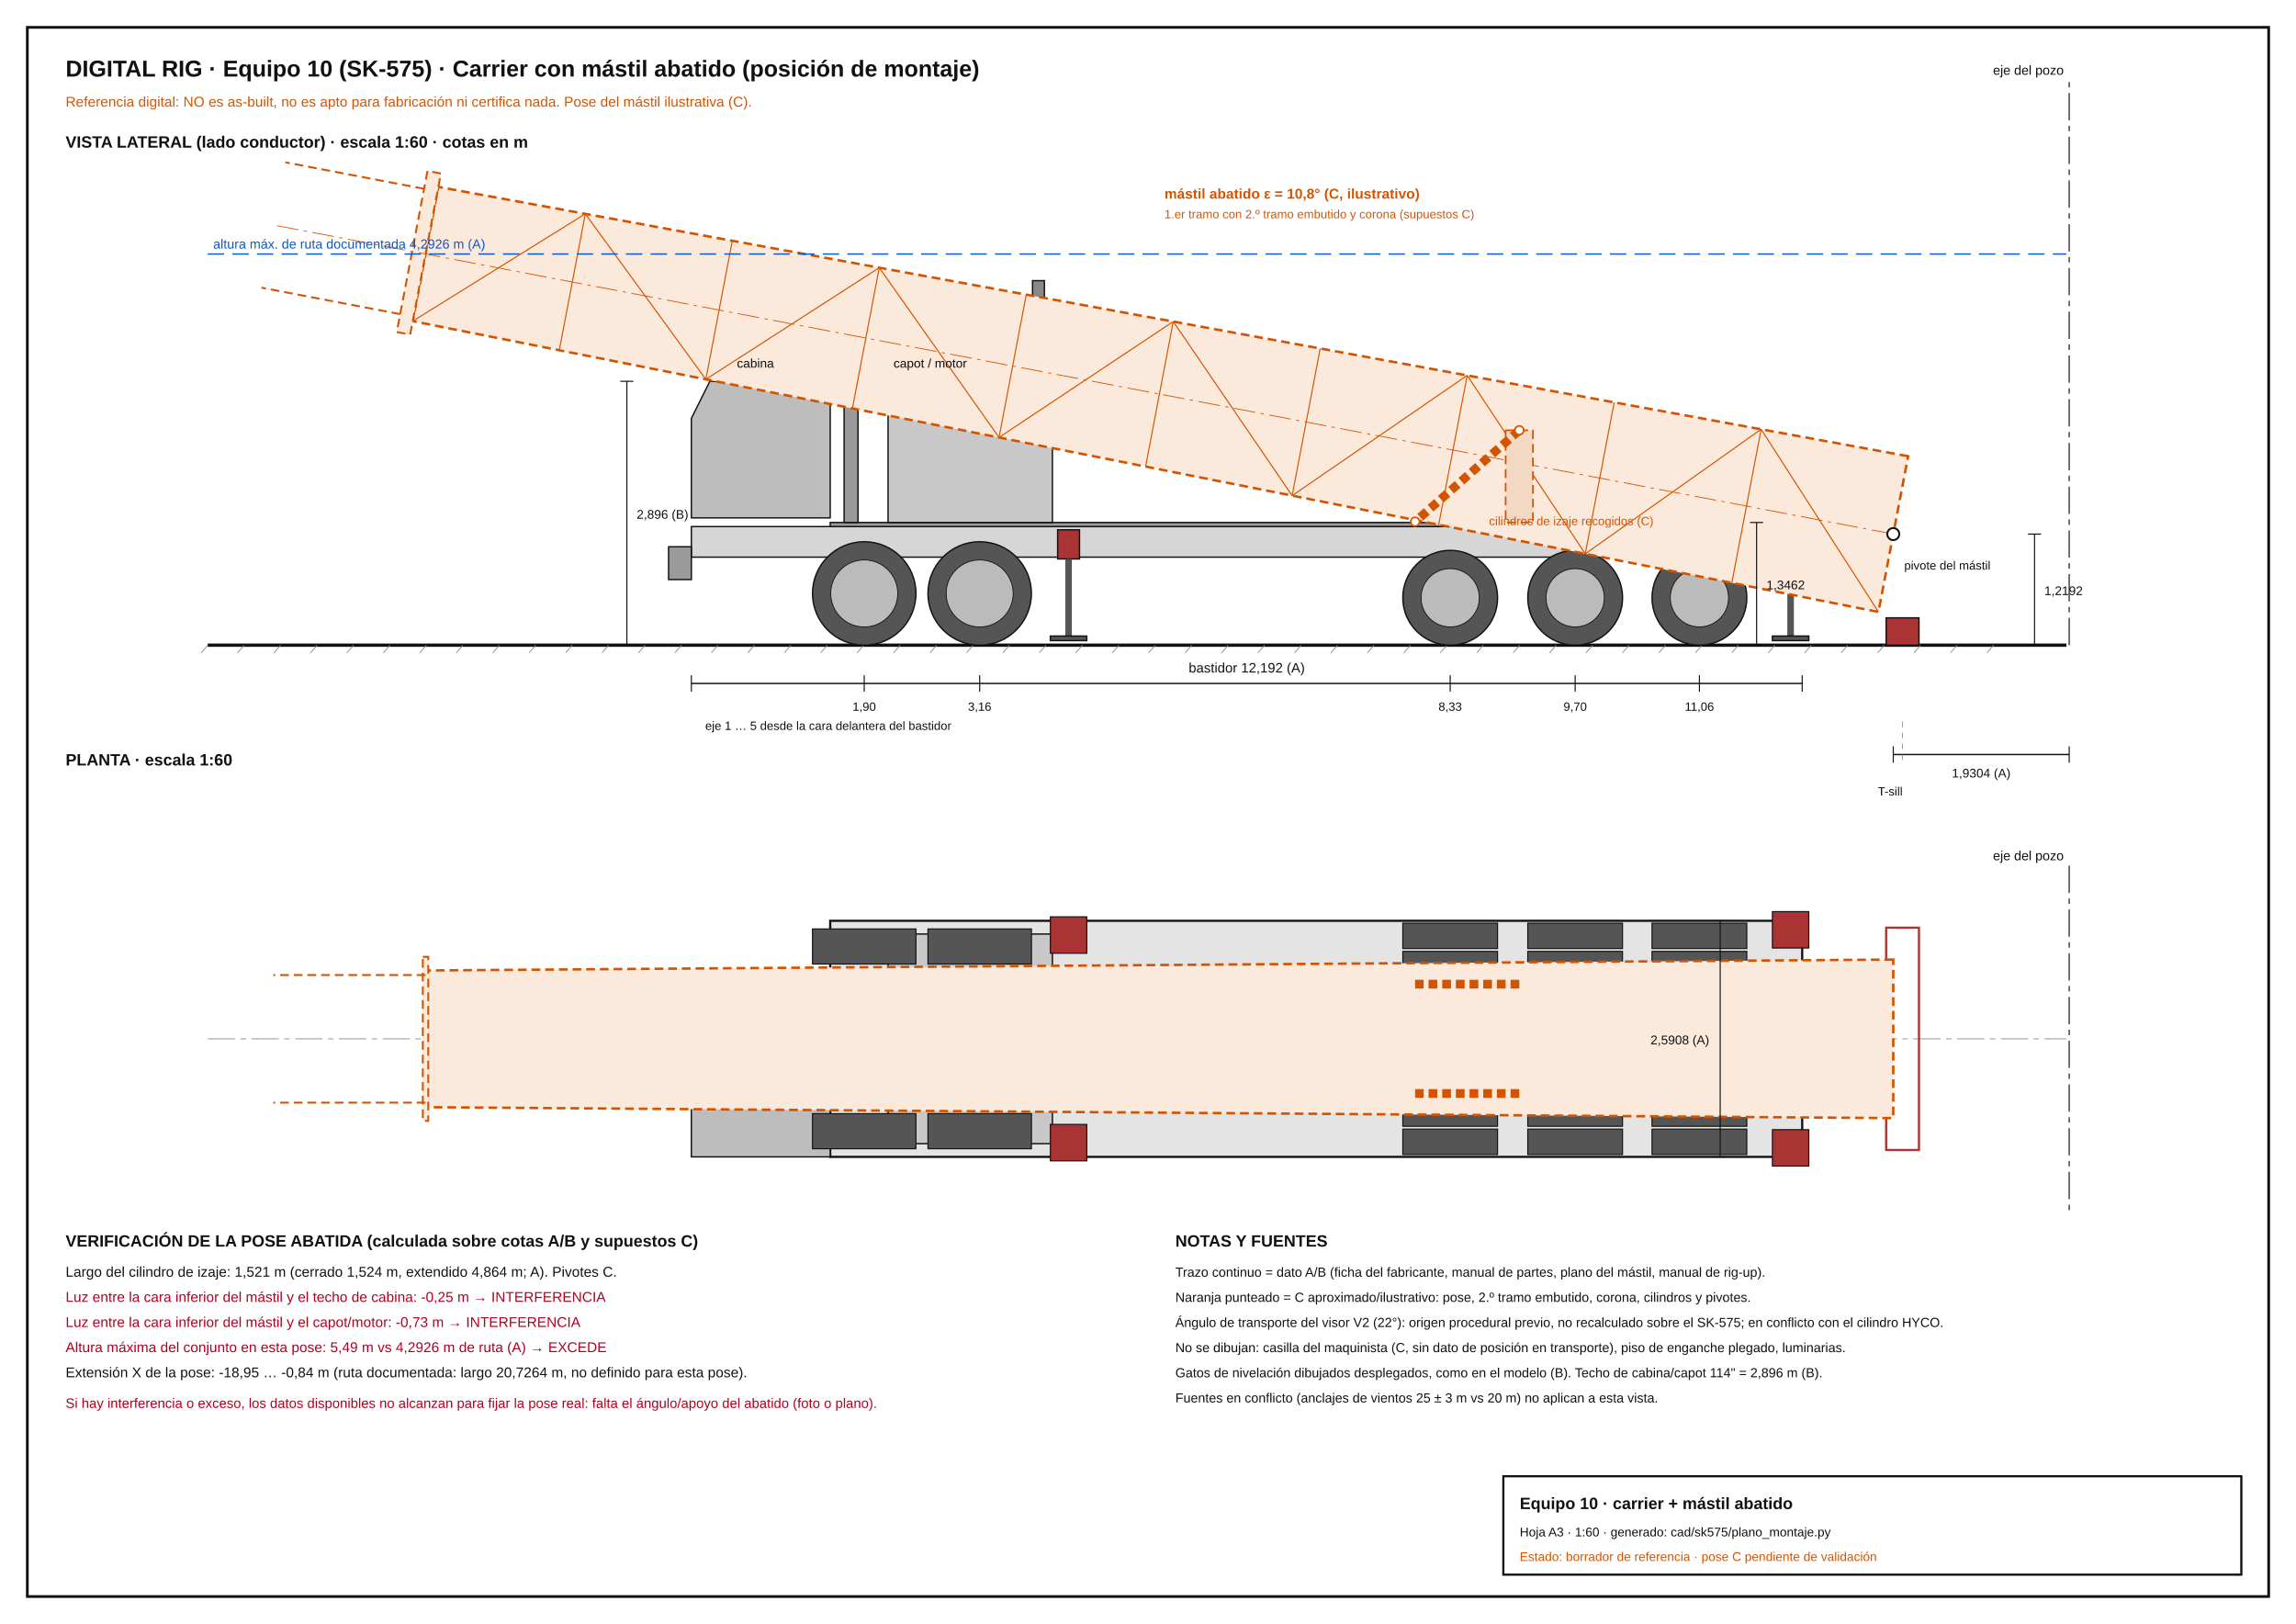
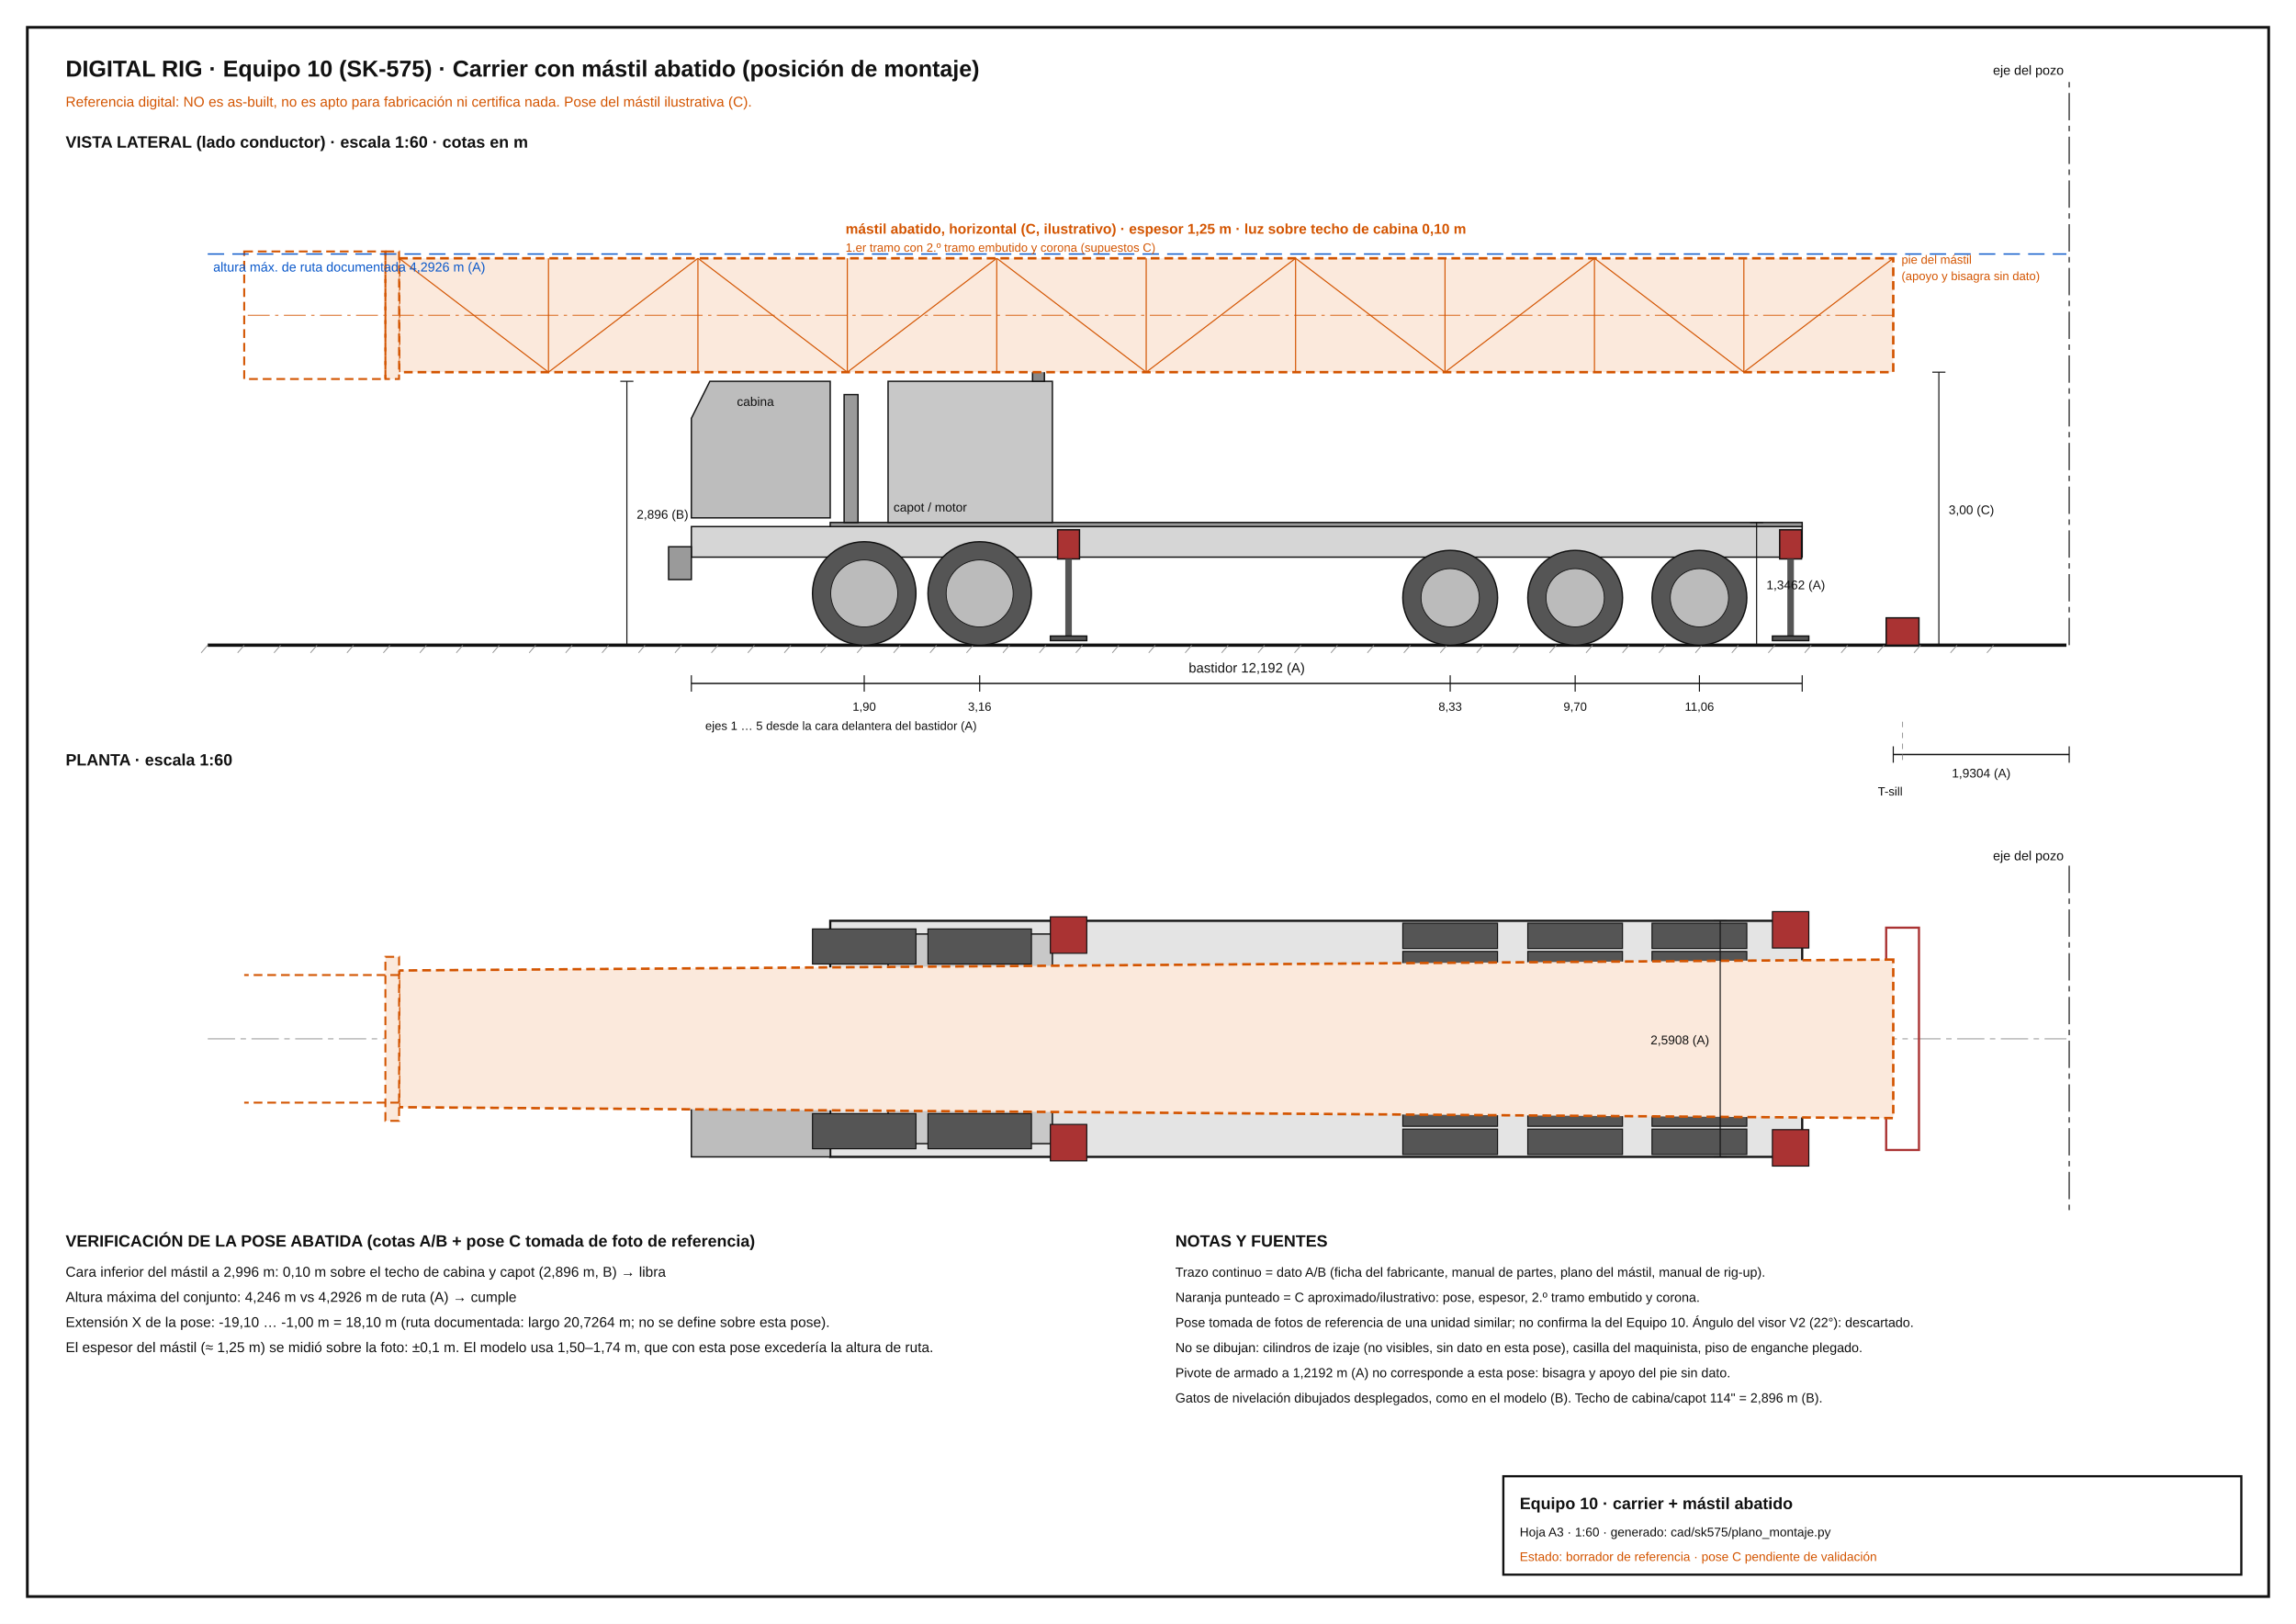
<svg xmlns="http://www.w3.org/2000/svg" width="420mm" height="297mm" viewBox="0 0 420 297" font-family="Arial, Helvetica, sans-serif">
  <rect width="420" height="297" fill="#fff" />
  <polygon points="5.00,5.00 415.00,5.00 415.00,292.00 5.00,292.00" fill="none" stroke="#111" stroke-width="0.5" />
  <text x="12.00" y="14.00" font-size="4.2" text-anchor="start" fill="#111" font-weight="bold">DIGITAL RIG · Equipo 10 (SK-575) · Carrier con mástil abatido (posición de montaje)</text>
  <text x="12.00" y="19.50" font-size="2.6" text-anchor="start" fill="#d35400" font-weight="normal">Referencia digital: NO es as-built, no es apto para fabricación ni certifica nada. Pose del mástil ilustrativa (C).</text>
  <text x="12.00" y="27.00" font-size="3" text-anchor="start" fill="#111" font-weight="bold">VISTA LATERAL (lado conductor)  ·  escala 1:60  ·  cotas en m</text>
  <line x1="38.00" y1="118.00" x2="378.00" y2="118.00" stroke="#111" stroke-width="0.6" />
  <line x1="38.00" y1="118.00" x2="36.80" y2="119.40" stroke="#888" stroke-width="0.15" />
  <line x1="44.67" y1="118.00" x2="43.47" y2="119.40" stroke="#888" stroke-width="0.15" />
  <line x1="51.33" y1="118.00" x2="50.13" y2="119.40" stroke="#888" stroke-width="0.15" />
  <line x1="58.00" y1="118.00" x2="56.80" y2="119.40" stroke="#888" stroke-width="0.15" />
  <line x1="64.67" y1="118.00" x2="63.47" y2="119.40" stroke="#888" stroke-width="0.15" />
  <line x1="71.33" y1="118.00" x2="70.13" y2="119.40" stroke="#888" stroke-width="0.15" />
  <line x1="78.00" y1="118.00" x2="76.80" y2="119.40" stroke="#888" stroke-width="0.15" />
  <line x1="84.67" y1="118.00" x2="83.47" y2="119.40" stroke="#888" stroke-width="0.15" />
  <line x1="91.33" y1="118.00" x2="90.13" y2="119.40" stroke="#888" stroke-width="0.15" />
  <line x1="98.00" y1="118.00" x2="96.80" y2="119.40" stroke="#888" stroke-width="0.15" />
  <line x1="104.67" y1="118.00" x2="103.47" y2="119.40" stroke="#888" stroke-width="0.15" />
  <line x1="111.33" y1="118.00" x2="110.13" y2="119.40" stroke="#888" stroke-width="0.15" />
  <line x1="118.00" y1="118.00" x2="116.80" y2="119.40" stroke="#888" stroke-width="0.15" />
  <line x1="124.67" y1="118.00" x2="123.47" y2="119.40" stroke="#888" stroke-width="0.15" />
  <line x1="131.33" y1="118.00" x2="130.13" y2="119.40" stroke="#888" stroke-width="0.15" />
  <line x1="138.00" y1="118.00" x2="136.80" y2="119.40" stroke="#888" stroke-width="0.15" />
  <line x1="144.67" y1="118.00" x2="143.47" y2="119.40" stroke="#888" stroke-width="0.15" />
  <line x1="151.33" y1="118.00" x2="150.13" y2="119.40" stroke="#888" stroke-width="0.15" />
  <line x1="158.00" y1="118.00" x2="156.80" y2="119.40" stroke="#888" stroke-width="0.15" />
  <line x1="164.67" y1="118.00" x2="163.47" y2="119.40" stroke="#888" stroke-width="0.15" />
  <line x1="171.33" y1="118.00" x2="170.13" y2="119.40" stroke="#888" stroke-width="0.15" />
  <line x1="178.00" y1="118.00" x2="176.80" y2="119.40" stroke="#888" stroke-width="0.15" />
  <line x1="184.67" y1="118.00" x2="183.47" y2="119.40" stroke="#888" stroke-width="0.15" />
  <line x1="191.33" y1="118.00" x2="190.13" y2="119.40" stroke="#888" stroke-width="0.15" />
  <line x1="198.00" y1="118.00" x2="196.80" y2="119.40" stroke="#888" stroke-width="0.15" />
  <line x1="204.67" y1="118.00" x2="203.47" y2="119.40" stroke="#888" stroke-width="0.15" />
  <line x1="211.33" y1="118.00" x2="210.13" y2="119.40" stroke="#888" stroke-width="0.15" />
  <line x1="218.00" y1="118.00" x2="216.80" y2="119.40" stroke="#888" stroke-width="0.15" />
  <line x1="224.67" y1="118.00" x2="223.47" y2="119.40" stroke="#888" stroke-width="0.15" />
  <line x1="231.33" y1="118.00" x2="230.13" y2="119.40" stroke="#888" stroke-width="0.15" />
  <line x1="238.00" y1="118.00" x2="236.80" y2="119.40" stroke="#888" stroke-width="0.15" />
  <line x1="244.67" y1="118.00" x2="243.47" y2="119.40" stroke="#888" stroke-width="0.15" />
  <line x1="251.33" y1="118.00" x2="250.13" y2="119.40" stroke="#888" stroke-width="0.15" />
  <line x1="258.00" y1="118.00" x2="256.80" y2="119.40" stroke="#888" stroke-width="0.15" />
  <line x1="264.67" y1="118.00" x2="263.47" y2="119.40" stroke="#888" stroke-width="0.15" />
  <line x1="271.33" y1="118.00" x2="270.13" y2="119.40" stroke="#888" stroke-width="0.15" />
  <line x1="278.00" y1="118.00" x2="276.80" y2="119.40" stroke="#888" stroke-width="0.15" />
  <line x1="284.67" y1="118.00" x2="283.47" y2="119.40" stroke="#888" stroke-width="0.15" />
  <line x1="291.33" y1="118.00" x2="290.13" y2="119.40" stroke="#888" stroke-width="0.15" />
  <line x1="298.00" y1="118.00" x2="296.80" y2="119.40" stroke="#888" stroke-width="0.15" />
  <line x1="304.67" y1="118.00" x2="303.47" y2="119.40" stroke="#888" stroke-width="0.15" />
  <line x1="311.33" y1="118.00" x2="310.13" y2="119.40" stroke="#888" stroke-width="0.15" />
  <line x1="318.00" y1="118.00" x2="316.80" y2="119.40" stroke="#888" stroke-width="0.15" />
  <line x1="324.67" y1="118.00" x2="323.47" y2="119.40" stroke="#888" stroke-width="0.15" />
  <line x1="331.33" y1="118.00" x2="330.13" y2="119.40" stroke="#888" stroke-width="0.15" />
  <line x1="338.00" y1="118.00" x2="336.80" y2="119.40" stroke="#888" stroke-width="0.15" />
  <line x1="344.67" y1="118.00" x2="343.47" y2="119.40" stroke="#888" stroke-width="0.15" />
  <line x1="351.33" y1="118.00" x2="350.13" y2="119.40" stroke="#888" stroke-width="0.15" />
  <line x1="358.00" y1="118.00" x2="356.80" y2="119.40" stroke="#888" stroke-width="0.15" />
  <line x1="364.67" y1="118.00" x2="363.47" y2="119.40" stroke="#888" stroke-width="0.15" />
  <polygon points="126.47,96.31 329.67,96.31 329.67,101.90 126.47,101.90" fill="#d6d6d6" stroke="#111" stroke-width="0.25" />
  <polygon points="151.87,95.56 329.67,95.56 329.67,96.31 151.87,96.31" fill="#9a9a9a" stroke="#111" stroke-width="0.25" />
  <polygon points="126.47,94.72 151.87,94.72 151.87,69.74 129.85,69.74 126.47,76.51" fill="#bdbdbd" stroke="#111" stroke-width="0.25" />
  <polygon points="162.45,69.74 192.51,69.74 192.51,95.56 162.45,95.56" fill="#c8c8c8" stroke="#111" stroke-width="0.25" />
  <polygon points="154.41,72.17 156.95,72.17 156.95,95.56 154.41,95.56" fill="#9a9a9a" stroke="#111" stroke-width="0.25" />
  <polygon points="188.88,51.33 191.05,51.33 191.05,69.74 188.88,69.74" fill="#888" stroke="#111" stroke-width="0.25" />
  <polygon points="122.30,100.00 126.47,100.00 126.47,106.00 122.30,106.00" fill="#9a9a9a" stroke="#111" stroke-width="0.25" />
  <circle cx="158.09" cy="108.54" r="9.46" fill="#555" stroke="#111" stroke-width="0.25" />
  <circle cx="158.09" cy="108.54" r="6.13" fill="#bbb" stroke="#111" stroke-width="0.15" />
  <circle cx="179.21" cy="108.54" r="9.46" fill="#555" stroke="#111" stroke-width="0.25" />
  <circle cx="179.21" cy="108.54" r="6.13" fill="#bbb" stroke="#111" stroke-width="0.15" />
  <circle cx="265.28" cy="109.33" r="8.67" fill="#555" stroke="#111" stroke-width="0.25" />
  <circle cx="265.28" cy="109.33" r="5.33" fill="#bbb" stroke="#111" stroke-width="0.15" />
  <circle cx="288.14" cy="109.33" r="8.67" fill="#555" stroke="#111" stroke-width="0.25" />
  <circle cx="288.14" cy="109.33" r="5.33" fill="#bbb" stroke="#111" stroke-width="0.15" />
  <circle cx="310.87" cy="109.33" r="8.67" fill="#555" stroke="#111" stroke-width="0.25" />
  <circle cx="310.87" cy="109.33" r="5.33" fill="#bbb" stroke="#111" stroke-width="0.15" />
  <polygon points="193.47,96.90 197.47,96.90 197.47,102.23 193.47,102.23" fill="#a33" stroke="#111" stroke-width="0.25" />
  <line x1="195.47" y1="102.23" x2="195.47" y2="116.33" stroke="#555" stroke-width="1.2" />
  <polygon points="192.14,117.17 198.80,117.17 198.80,116.33 192.14,116.33" fill="#555" stroke="#111" stroke-width="0.25" />
  <polygon points="325.55,96.90 329.55,96.90 329.55,102.23 325.55,102.23" fill="#a33" stroke="#111" stroke-width="0.25" />
  <line x1="327.55" y1="102.23" x2="327.55" y2="116.33" stroke="#555" stroke-width="1.2" />
  <polygon points="324.22,117.17 330.88,117.17 330.88,116.33 324.22,116.33" fill="#555" stroke="#111" stroke-width="0.25" />
  <polygon points="345.03,113.00 351.03,113.00 351.03,118.00 345.03,118.00" fill="#a33" stroke="#111" stroke-width="0.25" />
-   <polygon points="349.05,83.44 347.71,83.19 346.36,82.94 345.02,82.70 343.67,82.45 342.33,82.21 340.98,81.96 339.64,81.71 338.30,81.47 336.95,81.22 335.61,80.97 334.26,80.73 332.92,80.48 331.57,80.24 330.23,79.99 328.89,79.74 327.54,79.50 326.20,79.25 324.85,79.00 323.51,78.76 322.16,78.51 320.82,78.27 319.48,78.02 318.13,77.77 316.79,77.53 315.44,77.28 314.10,77.03 312.75,76.79 311.41,76.54 310.06,76.30 308.72,76.05 307.38,75.80 306.03,75.56 304.69,75.31 303.34,75.06 302.00,74.82 300.65,74.57 299.31,74.33 297.97,74.08 296.62,73.83 295.28,73.59 293.93,73.34 292.59,73.09 291.24,72.85 289.90,72.60 288.56,72.35 287.21,72.11 285.87,71.86 284.52,71.62 283.18,71.37 281.83,71.12 280.49,70.88 279.15,70.63 277.80,70.38 276.46,70.14 275.11,69.89 273.77,69.65 272.42,69.40 271.08,69.15 269.73,68.91 268.39,68.66 267.05,68.41 265.70,68.17 264.36,67.92 263.01,67.68 261.67,67.43 260.32,67.18 258.98,66.94 257.64,66.69 256.29,66.44 254.95,66.20 253.60,65.95 252.26,65.71 250.91,65.46 249.57,65.21 248.23,64.97 246.88,64.72 245.54,64.47 244.19,64.23 242.85,63.98 241.50,63.74 240.16,63.49 238.82,63.24 237.47,63.00 236.13,62.75 234.78,62.50 233.44,62.26 232.09,62.01 230.75,61.77 229.40,61.52 228.06,61.27 226.72,61.03 225.37,60.78 224.03,60.53 222.68,60.29 221.34,60.04 219.99,59.80 218.65,59.55 217.31,59.30 215.96,59.06 214.62,58.81 213.27,58.56 211.93,58.32 210.58,58.07 209.24,57.83 207.90,57.58 206.55,57.33 205.21,57.09 203.86,56.84 202.52,56.59 201.17,56.35 199.83,56.10 198.49,55.86 197.14,55.61 195.80,55.36 194.45,55.12 193.11,54.87 191.76,54.62 190.42,54.38 189.07,54.13 187.73,53.89 186.39,53.64 185.04,53.39 183.70,53.15 182.35,52.90 181.01,52.65 179.66,52.41 178.32,52.16 176.98,51.91 175.63,51.67 174.29,51.42 172.94,51.18 171.60,50.93 170.25,50.68 168.91,50.44 167.57,50.19 166.22,49.94 164.88,49.70 163.53,49.45 162.19,49.21 160.84,48.96 159.50,48.71 158.16,48.47 156.81,48.22 155.47,47.97 154.12,47.73 152.78,47.48 151.43,47.24 150.09,46.99 148.74,46.74 147.40,46.50 146.06,46.25 144.71,46.00 143.37,45.76 142.02,45.51 140.68,45.27 139.33,45.02 137.99,44.77 136.65,44.53 135.30,44.28 133.96,44.03 132.61,43.79 131.27,43.54 129.92,43.30 128.58,43.05 127.24,42.80 125.89,42.56 124.55,42.31 123.20,42.06 121.86,41.82 120.51,41.57 119.17,41.33 117.83,41.08 116.48,40.83 115.14,40.59 113.79,40.34 112.45,40.09 111.10,39.85 109.76,39.60 108.41,39.36 107.07,39.11 105.73,38.86 104.38,38.62 103.04,38.37 101.69,38.12 100.35,37.88 99.00,37.63 97.66,37.39 96.32,37.14 94.97,36.89 93.63,36.65 92.28,36.40 90.94,36.15 89.59,35.91 88.25,35.66 86.91,35.42 85.56,35.17 84.22,34.92 82.87,34.68 81.53,34.43 80.18,34.18 75.50,58.74 76.84,59.01 78.18,59.27 79.52,59.54 80.86,59.80 82.20,60.07 83.54,60.34 84.88,60.60 86.22,60.87 87.56,61.13 88.91,61.40 90.25,61.67 91.59,61.93 92.93,62.20 94.27,62.46 95.61,62.73 96.95,63.00 98.29,63.26 99.63,63.53 100.97,63.79 102.31,64.06 103.65,64.33 104.99,64.59 106.33,64.86 107.67,65.12 109.01,65.39 110.35,65.65 111.70,65.92 113.04,66.19 114.38,66.45 115.72,66.72 117.06,66.98 118.40,67.25 119.74,67.52 121.08,67.78 122.42,68.05 123.76,68.31 125.10,68.58 126.44,68.85 127.78,69.11 129.12,69.38 130.46,69.64 131.80,69.91 133.14,70.18 134.48,70.44 135.83,70.71 137.17,70.97 138.51,71.24 139.85,71.50 141.19,71.77 142.53,72.04 143.87,72.30 145.21,72.57 146.55,72.83 147.89,73.10 149.23,73.37 150.57,73.63 151.91,73.90 153.25,74.16 154.59,74.43 155.93,74.70 157.27,74.96 158.62,75.23 159.96,75.49 161.30,75.76 162.64,76.03 163.98,76.29 165.32,76.56 166.66,76.82 168.00,77.09 169.34,77.35 170.68,77.62 172.02,77.89 173.36,78.15 174.70,78.42 176.04,78.68 177.38,78.95 178.72,79.22 180.06,79.48 181.41,79.75 182.75,80.01 184.09,80.28 185.43,80.55 186.77,80.81 188.11,81.08 189.45,81.34 190.79,81.61 192.13,81.88 193.47,82.14 194.81,82.41 196.15,82.67 197.49,82.94 198.83,83.20 200.17,83.47 201.51,83.74 202.85,84.00 204.20,84.27 205.54,84.53 206.88,84.80 208.22,85.07 209.56,85.33 210.90,85.60 212.24,85.86 213.58,86.13 214.92,86.40 216.26,86.66 217.60,86.93 218.94,87.19 220.28,87.46 221.62,87.73 222.96,87.99 224.30,88.26 225.64,88.52 226.99,88.79 228.33,89.05 229.67,89.32 231.01,89.59 232.35,89.85 233.69,90.12 235.03,90.38 236.37,90.65 237.71,90.92 239.05,91.18 240.39,91.45 241.73,91.71 243.07,91.98 244.41,92.25 245.75,92.51 247.09,92.78 248.43,93.04 249.78,93.31 251.12,93.58 252.46,93.84 253.80,94.11 255.14,94.37 256.48,94.64 257.82,94.90 259.16,95.17 260.50,95.44 261.84,95.70 263.18,95.97 264.52,96.23 265.86,96.50 267.20,96.77 268.54,97.03 269.88,97.30 271.22,97.56 272.57,97.83 273.91,98.10 275.25,98.36 276.59,98.63 277.93,98.89 279.27,99.16 280.61,99.43 281.95,99.69 283.29,99.96 284.63,100.22 285.97,100.49 287.31,100.75 288.65,101.02 289.99,101.29 291.33,101.55 292.67,101.82 294.01,102.08 295.36,102.35 296.70,102.62 298.04,102.88 299.38,103.15 300.72,103.41 302.06,103.68 303.40,103.95 304.74,104.21 306.08,104.48 307.42,104.74 308.76,105.01 310.10,105.28 311.44,105.54 312.78,105.81 314.12,106.07 315.46,106.34 316.80,106.60 318.15,106.87 319.49,107.14 320.83,107.40 322.17,107.67 323.51,107.93 324.85,108.20 326.19,108.47 327.53,108.73 328.87,109.00 330.21,109.26 331.55,109.53 332.89,109.80 334.23,110.06 335.57,110.33 336.91,110.59 338.25,110.86 339.59,111.13 340.94,111.39 342.28,111.66 343.62,111.92" fill="#fbe9dc" stroke="#d35400" stroke-width="0.45" stroke-dasharray="1.6 0.9" />
-   <line x1="343.62" y1="111.92" x2="322.16" y2="78.51" stroke="#d35400" stroke-width="0.2" />
-   <line x1="322.16" y1="78.51" x2="316.80" y2="106.60" stroke="#d35400" stroke-width="0.2" />
-   <line x1="322.16" y1="78.51" x2="289.99" y2="101.29" stroke="#d35400" stroke-width="0.2" />
-   <line x1="295.28" y1="73.59" x2="289.99" y2="101.29" stroke="#d35400" stroke-width="0.2" />
-   <line x1="289.99" y1="101.29" x2="268.39" y2="68.66" stroke="#d35400" stroke-width="0.2" />
-   <line x1="268.39" y1="68.66" x2="263.18" y2="95.97" stroke="#d35400" stroke-width="0.2" />
-   <line x1="268.39" y1="68.66" x2="236.37" y2="90.65" stroke="#d35400" stroke-width="0.2" />
-   <line x1="241.50" y1="63.74" x2="236.37" y2="90.65" stroke="#d35400" stroke-width="0.2" />
-   <line x1="236.37" y1="90.65" x2="214.62" y2="58.81" stroke="#d35400" stroke-width="0.2" />
-   <line x1="214.62" y1="58.81" x2="209.56" y2="85.33" stroke="#d35400" stroke-width="0.2" />
-   <line x1="214.62" y1="58.81" x2="182.75" y2="80.01" stroke="#d35400" stroke-width="0.2" />
-   <line x1="187.73" y1="53.89" x2="182.75" y2="80.01" stroke="#d35400" stroke-width="0.2" />
-   <line x1="182.75" y1="80.01" x2="160.84" y2="48.96" stroke="#d35400" stroke-width="0.2" />
-   <line x1="160.84" y1="48.96" x2="155.93" y2="74.70" stroke="#d35400" stroke-width="0.2" />
-   <line x1="160.84" y1="48.96" x2="129.12" y2="69.38" stroke="#d35400" stroke-width="0.2" />
-   <line x1="133.96" y1="44.03" x2="129.12" y2="69.38" stroke="#d35400" stroke-width="0.2" />
-   <line x1="129.12" y1="69.38" x2="107.07" y2="39.11" stroke="#d35400" stroke-width="0.2" />
-   <line x1="107.07" y1="39.11" x2="102.31" y2="64.06" stroke="#d35400" stroke-width="0.2" />
-   <line x1="107.07" y1="39.11" x2="75.50" y2="58.74" stroke="#d35400" stroke-width="0.2" />
-   <line x1="80.18" y1="34.18" x2="75.50" y2="58.74" stroke="#d35400" stroke-width="0.2" />
-   <polygon points="80.65,31.73 78.20,31.26 72.58,60.73 75.03,61.20" fill="#fbe9dc" stroke="#d35400" stroke-width="0.35" stroke-dasharray="1.6 0.9" />
-   <line x1="77.57" y1="34.53" x2="52.20" y2="29.69" stroke="#d35400" stroke-width="0.35" stroke-dasharray="1.6 0.9" />
-   <line x1="73.20" y1="57.45" x2="47.82" y2="52.61" stroke="#d35400" stroke-width="0.35" stroke-dasharray="1.6 0.9" />
-   <line x1="346.33" y1="97.68" x2="50.01" y2="41.15" stroke="#d35400" stroke-width="0.15" stroke-dasharray="4 1 0.6 1" />
-   <circle cx="346.33" cy="97.68" r="1.1" fill="#fff" stroke="#111" stroke-width="0.35" />
-   <text x="348.33" y="104.18" font-size="2.2" text-anchor="start" fill="#111" font-weight="normal">pivote del mástil</text>
-   <polygon points="275.42,78.70 280.42,78.70 280.42,95.56 275.42,95.56" fill="#f3d9c4" stroke="#d35400" stroke-width="0.3" stroke-dasharray="1.6 0.9" />
-   <line x1="277.92" y1="78.70" x2="258.86" y2="95.42" stroke="#d35400" stroke-width="1.6" stroke-dasharray="1.6 0.9" />
-   <circle cx="277.92" cy="78.70" r="0.8" fill="#fff" stroke="#d35400" stroke-width="0.3" />
-   <circle cx="258.86" cy="95.42" r="0.8" fill="#fff" stroke="#d35400" stroke-width="0.3" />
+   <polygon points="73.00,47.24 346.33,47.24 346.33,68.07 73.00,68.07" fill="#fbe9dc" stroke="#d35400" stroke-width="0.45" stroke-dasharray="1.6 0.9" />
+   <line x1="346.33" y1="47.24" x2="319.00" y2="68.07" stroke="#d35400" stroke-width="0.2" />
+   <line x1="319.00" y1="68.07" x2="319.00" y2="47.24" stroke="#d35400" stroke-width="0.2" />
+   <line x1="319.00" y1="68.07" x2="291.67" y2="47.24" stroke="#d35400" stroke-width="0.2" />
+   <line x1="291.67" y1="68.07" x2="291.67" y2="47.24" stroke="#d35400" stroke-width="0.2" />
+   <line x1="291.67" y1="47.24" x2="264.33" y2="68.07" stroke="#d35400" stroke-width="0.2" />
+   <line x1="264.33" y1="68.07" x2="264.33" y2="47.24" stroke="#d35400" stroke-width="0.2" />
+   <line x1="264.33" y1="68.07" x2="237.00" y2="47.24" stroke="#d35400" stroke-width="0.2" />
+   <line x1="237.00" y1="68.07" x2="237.00" y2="47.24" stroke="#d35400" stroke-width="0.2" />
+   <line x1="237.00" y1="47.24" x2="209.67" y2="68.07" stroke="#d35400" stroke-width="0.2" />
+   <line x1="209.67" y1="68.07" x2="209.67" y2="47.24" stroke="#d35400" stroke-width="0.2" />
+   <line x1="209.67" y1="68.07" x2="182.33" y2="47.24" stroke="#d35400" stroke-width="0.2" />
+   <line x1="182.33" y1="68.07" x2="182.33" y2="47.24" stroke="#d35400" stroke-width="0.2" />
+   <line x1="182.33" y1="47.24" x2="155.00" y2="68.07" stroke="#d35400" stroke-width="0.2" />
+   <line x1="155.00" y1="68.07" x2="155.00" y2="47.24" stroke="#d35400" stroke-width="0.2" />
+   <line x1="155.00" y1="68.07" x2="127.67" y2="47.24" stroke="#d35400" stroke-width="0.2" />
+   <line x1="127.67" y1="68.07" x2="127.67" y2="47.24" stroke="#d35400" stroke-width="0.2" />
+   <line x1="127.67" y1="47.24" x2="100.33" y2="68.07" stroke="#d35400" stroke-width="0.2" />
+   <line x1="100.33" y1="68.07" x2="100.33" y2="47.24" stroke="#d35400" stroke-width="0.2" />
+   <line x1="100.33" y1="68.07" x2="73.00" y2="47.24" stroke="#d35400" stroke-width="0.2" />
+   <line x1="73.00" y1="68.07" x2="73.00" y2="47.24" stroke="#d35400" stroke-width="0.2" />
+   <polygon points="70.50,45.99 73.00,45.99 73.00,69.32 70.50,69.32" fill="#fbe9dc" stroke="#d35400" stroke-width="0.35" stroke-dasharray="1.6 0.9" />
+   <polygon points="44.67,45.99 70.50,45.99 70.50,69.32 44.67,69.32" fill="none" stroke="#d35400" stroke-width="0.35" stroke-dasharray="1.6 0.9" />
+   <line x1="346.33" y1="57.66" x2="44.67" y2="57.66" stroke="#d35400" stroke-width="0.15" stroke-dasharray="4 1 0.6 1" />
  <line x1="378.51" y1="118.00" x2="378.51" y2="14.67" stroke="#111" stroke-width="0.2" stroke-dasharray="5 1 1 1" />
  <text x="377.51" y="13.67" font-size="2.4" text-anchor="end" fill="#111" font-weight="normal">eje del pozo</text>
  <line x1="38.00" y1="46.46" x2="378.00" y2="46.46" stroke="#0a58ca" stroke-width="0.25" stroke-dasharray="3 1.5" />
-   <text x="39.00" y="45.46" font-size="2.4" text-anchor="start" fill="#0a58ca" font-weight="normal">altura máx. de ruta documentada 4,2926 m (A)</text>
-   <line x1="372.17" y1="118.00" x2="372.17" y2="97.68" stroke="#111" stroke-width="0.2" />
-   <line x1="370.97" y1="118.00" x2="373.37" y2="118.00" stroke="#111" stroke-width="0.2" />
-   <line x1="370.97" y1="97.68" x2="373.37" y2="97.68" stroke="#111" stroke-width="0.2" />
-   <text x="373.97" y="108.84" font-size="2.3" text-anchor="start" fill="#111" font-weight="normal">1,2192</text>
+   <text x="39.00" y="49.66" font-size="2.4" text-anchor="start" fill="#0a58ca" font-weight="normal">altura máx. de ruta documentada 4,2926 m (A)</text>
  <line x1="114.67" y1="118.00" x2="114.67" y2="69.74" stroke="#111" stroke-width="0.2" />
  <line x1="113.47" y1="118.00" x2="115.87" y2="118.00" stroke="#111" stroke-width="0.2" />
  <line x1="113.47" y1="69.74" x2="115.87" y2="69.74" stroke="#111" stroke-width="0.2" />
  <text x="116.47" y="94.87" font-size="2.3" text-anchor="start" fill="#111" font-weight="normal">2,896 (B)</text>
  <line x1="321.33" y1="118.00" x2="321.33" y2="95.56" stroke="#111" stroke-width="0.2" />
  <line x1="320.13" y1="118.00" x2="322.53" y2="118.00" stroke="#111" stroke-width="0.2" />
  <line x1="320.13" y1="95.56" x2="322.53" y2="95.56" stroke="#111" stroke-width="0.2" />
-   <text x="323.13" y="107.78" font-size="2.3" text-anchor="start" fill="#111" font-weight="normal">1,3462</text>
+   <text x="323.13" y="107.78" font-size="2.3" text-anchor="start" fill="#111" font-weight="normal">1,3462 (A)</text>
+   <line x1="354.67" y1="118.00" x2="354.67" y2="68.07" stroke="#111" stroke-width="0.2" />
+   <line x1="353.47" y1="118.00" x2="355.87" y2="118.00" stroke="#111" stroke-width="0.2" />
+   <line x1="353.47" y1="68.07" x2="355.87" y2="68.07" stroke="#111" stroke-width="0.2" />
+   <text x="356.47" y="94.04" font-size="2.3" text-anchor="start" fill="#111" font-weight="normal">3,00 (C)</text>
  <line x1="126.47" y1="125.00" x2="329.67" y2="125.00" stroke="#111" stroke-width="0.25" />
  <line x1="126.47" y1="123.50" x2="126.47" y2="126.50" stroke="#111" stroke-width="0.2" />
  <line x1="329.67" y1="123.50" x2="329.67" y2="126.50" stroke="#111" stroke-width="0.2" />
  <line x1="158.09" y1="123.50" x2="158.09" y2="126.50" stroke="#111" stroke-width="0.2" />
  <line x1="179.21" y1="123.50" x2="179.21" y2="126.50" stroke="#111" stroke-width="0.2" />
  <line x1="265.28" y1="123.50" x2="265.28" y2="126.50" stroke="#111" stroke-width="0.2" />
  <line x1="288.14" y1="123.50" x2="288.14" y2="126.50" stroke="#111" stroke-width="0.2" />
  <line x1="310.87" y1="123.50" x2="310.87" y2="126.50" stroke="#111" stroke-width="0.2" />
  <text x="158.09" y="130.00" font-size="2.2" text-anchor="middle" fill="#111" font-weight="normal">1,90</text>
  <text x="179.21" y="130.00" font-size="2.2" text-anchor="middle" fill="#111" font-weight="normal">3,16</text>
  <text x="265.28" y="130.00" font-size="2.2" text-anchor="middle" fill="#111" font-weight="normal">8,33</text>
  <text x="288.14" y="130.00" font-size="2.2" text-anchor="middle" fill="#111" font-weight="normal">9,70</text>
  <text x="310.87" y="130.00" font-size="2.2" text-anchor="middle" fill="#111" font-weight="normal">11,06</text>
-   <text x="129.01" y="133.50" font-size="2.2" text-anchor="start" fill="#111" font-weight="normal">eje 1 … 5 desde la cara delantera del bastidor</text>
+   <text x="129.01" y="133.50" font-size="2.2" text-anchor="start" fill="#111" font-weight="normal">ejes 1 … 5 desde la cara delantera del bastidor (A)</text>
  <text x="228.07" y="123.00" font-size="2.5" text-anchor="middle" fill="#111" font-weight="normal">bastidor 12,192 (A)</text>
  <line x1="346.33" y1="138.00" x2="378.51" y2="138.00" stroke="#111" stroke-width="0.25" />
  <line x1="346.33" y1="136.50" x2="346.33" y2="139.50" stroke="#111" stroke-width="0.2" />
  <line x1="378.51" y1="136.50" x2="378.51" y2="139.50" stroke="#111" stroke-width="0.2" />
  <text x="362.42" y="142.20" font-size="2.3" text-anchor="middle" fill="#111" font-weight="normal">1,9304 (A)</text>
  <line x1="348.03" y1="132.00" x2="348.03" y2="139.50" stroke="#888" stroke-width="0.15" stroke-dasharray="1 1" />
  <text x="348.03" y="145.50" font-size="2.2" text-anchor="end" fill="#111" font-weight="normal">T-sill</text>
-   <text x="134.80" y="67.24" font-size="2.3" text-anchor="start" fill="#111" font-weight="normal">cabina</text>
-   <text x="163.45" y="67.24" font-size="2.3" text-anchor="start" fill="#111" font-weight="normal">capot / motor</text>
-   <text x="213.00" y="36.33" font-size="2.6" text-anchor="start" fill="#d35400" font-weight="bold">mástil abatido ε = 10,8°  (C, ilustrativo)</text>
-   <text x="213.00" y="39.93" font-size="2.2" text-anchor="start" fill="#d35400" font-weight="normal">1.er tramo con 2.º tramo embutido y corona (supuestos C)</text>
-   <text x="272.39" y="96.06" font-size="2.2" text-anchor="start" fill="#d35400" font-weight="normal">cilindros de izaje recogidos (C)</text>
+   <text x="134.80" y="74.24" font-size="2.3" text-anchor="start" fill="#111" font-weight="normal">cabina</text>
+   <text x="163.45" y="93.56" font-size="2.3" text-anchor="start" fill="#111" font-weight="normal">capot / motor</text>
+   <text x="154.67" y="42.74" font-size="2.6" text-anchor="start" fill="#d35400" font-weight="bold">mástil abatido, horizontal (C, ilustrativo)  ·  espesor 1,25 m  ·  luz sobre techo de cabina 0,10 m</text>
+   <text x="154.67" y="46.04" font-size="2.2" text-anchor="start" fill="#d35400" font-weight="normal">1.er tramo con 2.º tramo embutido y corona (supuestos C)</text>
+   <text x="347.83" y="48.24" font-size="2.2" text-anchor="start" fill="#d35400" font-weight="normal">pie del mástil</text>
+   <text x="347.83" y="51.24" font-size="2.2" text-anchor="start" fill="#d35400" font-weight="normal">(apoyo y bisagra sin dato)</text>
  <text x="12.00" y="140.00" font-size="3" text-anchor="start" fill="#111" font-weight="bold">PLANTA  ·  escala 1:60</text>
  <line x1="38.00" y1="190.00" x2="378.00" y2="190.00" stroke="#888" stroke-width="0.15" stroke-dasharray="5 1 1 1" />
  <polygon points="151.87,168.41 329.67,168.41 329.67,211.59 151.87,211.59" fill="#e4e4e4" stroke="#111" stroke-width="0.4" />
  <line x1="126.47" y1="196.50" x2="329.67" y2="196.50" stroke="#777" stroke-width="0.5" />
  <line x1="126.47" y1="183.50" x2="329.67" y2="183.50" stroke="#777" stroke-width="0.5" />
  <polygon points="126.47,197.62 151.87,197.62 151.87,211.59 126.47,211.59" fill="#bdbdbd" stroke="#111" stroke-width="0.25" />
  <polygon points="162.45,170.83 192.51,170.83 192.51,209.17 162.45,209.17" fill="#c8c8c8" stroke="#111" stroke-width="0.25" />
  <polygon points="154.41,179.17 156.95,179.17 156.95,200.83 154.41,200.83" fill="#9a9a9a" stroke="#111" stroke-width="0.25" />
  <polygon points="148.63,203.68 167.55,203.68 167.55,210.10 148.63,210.10" fill="#555" stroke="#111" stroke-width="0.2" />
  <polygon points="148.63,169.90 167.55,169.90 167.55,176.32 148.63,176.32" fill="#555" stroke="#111" stroke-width="0.2" />
  <polygon points="169.75,203.68 188.68,203.68 188.68,210.10 169.75,210.10" fill="#555" stroke="#111" stroke-width="0.2" />
  <polygon points="169.75,169.90 188.68,169.90 188.68,176.32 169.75,176.32" fill="#555" stroke="#111" stroke-width="0.2" />
  <polygon points="256.61,201.34 273.94,201.34 273.94,205.99 256.61,205.99" fill="#555" stroke="#111" stroke-width="0.2" />
  <polygon points="256.61,174.01 273.94,174.01 273.94,178.66 256.61,178.66" fill="#555" stroke="#111" stroke-width="0.2" />
  <polygon points="256.61,206.51 273.94,206.51 273.94,211.16 256.61,211.16" fill="#555" stroke="#111" stroke-width="0.2" />
  <polygon points="256.61,168.84 273.94,168.84 273.94,173.49 256.61,173.49" fill="#555" stroke="#111" stroke-width="0.2" />
  <polygon points="279.47,201.34 296.80,201.34 296.80,205.99 279.47,205.99" fill="#555" stroke="#111" stroke-width="0.2" />
  <polygon points="279.47,174.01 296.80,174.01 296.80,178.66 279.47,178.66" fill="#555" stroke="#111" stroke-width="0.2" />
  <polygon points="279.47,206.51 296.80,206.51 296.80,211.16 279.47,211.16" fill="#555" stroke="#111" stroke-width="0.2" />
  <polygon points="279.47,168.84 296.80,168.84 296.80,173.49 279.47,173.49" fill="#555" stroke="#111" stroke-width="0.2" />
  <polygon points="302.20,201.34 319.54,201.34 319.54,205.99 302.20,205.99" fill="#555" stroke="#111" stroke-width="0.2" />
  <polygon points="302.20,174.01 319.54,174.01 319.54,178.66 302.20,178.66" fill="#555" stroke="#111" stroke-width="0.2" />
  <polygon points="302.20,206.51 319.54,206.51 319.54,211.16 302.20,211.16" fill="#555" stroke="#111" stroke-width="0.2" />
  <polygon points="302.20,168.84 319.54,168.84 319.54,173.49 302.20,173.49" fill="#555" stroke="#111" stroke-width="0.2" />
  <polygon points="192.14,205.65 198.80,205.65 198.80,212.32 192.14,212.32" fill="#a33" stroke="#111" stroke-width="0.2" />
  <polygon points="192.14,167.68 198.80,167.68 198.80,174.35 192.14,174.35" fill="#a33" stroke="#111" stroke-width="0.2" />
  <polygon points="324.22,206.61 330.88,206.61 330.88,213.27 324.22,213.27" fill="#a33" stroke="#111" stroke-width="0.2" />
  <polygon points="324.22,166.73 330.88,166.73 330.88,173.39 324.22,173.39" fill="#a33" stroke="#111" stroke-width="0.2" />
  <polygon points="345.03,169.67 351.03,169.67 351.03,210.33 345.03,210.33" fill="none" stroke="#a33" stroke-width="0.4" />
-   <polygon points="346.33,175.50 343.65,175.52 340.96,175.54 338.28,175.56 335.59,175.58 332.91,175.60 330.22,175.62 327.54,175.64 324.85,175.66 322.17,175.68 319.48,175.70 316.80,175.72 314.11,175.74 311.43,175.76 308.74,175.78 306.06,175.80 303.37,175.82 300.69,175.84 298.00,175.86 295.32,175.88 292.63,175.90 289.95,175.92 287.27,175.94 284.58,175.96 281.90,175.98 279.21,176.00 276.53,176.02 273.84,176.04 271.16,176.06 268.47,176.08 265.79,176.10 263.10,176.12 260.42,176.14 257.73,176.16 255.05,176.18 252.36,176.20 249.68,176.22 246.99,176.24 244.31,176.26 241.62,176.28 238.94,176.30 236.25,176.32 233.57,176.34 230.88,176.36 228.20,176.38 225.51,176.40 222.83,176.42 220.14,176.44 217.46,176.46 214.77,176.48 212.09,176.50 209.40,176.52 206.72,176.54 204.03,176.56 201.35,176.58 198.66,176.60 195.98,176.62 193.29,176.64 190.61,176.66 187.92,176.68 185.24,176.70 182.55,176.72 179.87,176.74 177.18,176.76 174.50,176.78 171.81,176.80 169.13,176.82 166.44,176.84 163.76,176.86 161.07,176.88 158.39,176.90 155.70,176.92 153.02,176.94 150.33,176.96 147.65,176.98 144.96,177.00 142.28,177.02 139.59,177.04 136.91,177.06 134.22,177.08 131.54,177.10 128.85,177.12 126.17,177.14 123.49,177.16 120.80,177.18 118.12,177.20 115.43,177.22 112.75,177.24 110.06,177.26 107.38,177.28 104.69,177.30 102.01,177.32 99.32,177.34 96.64,177.36 93.95,177.38 91.27,177.40 88.58,177.42 85.90,177.44 83.21,177.46 80.53,177.48 77.84,177.50 77.84,202.50 80.53,202.52 83.21,202.54 85.90,202.56 88.58,202.58 91.27,202.60 93.95,202.62 96.64,202.64 99.32,202.66 102.01,202.68 104.69,202.70 107.38,202.72 110.06,202.74 112.75,202.76 115.43,202.78 118.12,202.80 120.80,202.82 123.49,202.84 126.17,202.86 128.85,202.88 131.54,202.90 134.22,202.92 136.91,202.94 139.59,202.96 142.28,202.98 144.96,203.00 147.65,203.02 150.33,203.04 153.02,203.06 155.70,203.08 158.39,203.10 161.07,203.12 163.76,203.14 166.44,203.16 169.13,203.18 171.81,203.20 174.50,203.22 177.18,203.24 179.87,203.26 182.55,203.28 185.24,203.30 187.92,203.32 190.61,203.34 193.29,203.36 195.98,203.38 198.66,203.40 201.35,203.42 204.03,203.44 206.72,203.46 209.40,203.48 212.09,203.50 214.77,203.52 217.46,203.54 220.14,203.56 222.83,203.58 225.51,203.60 228.20,203.62 230.88,203.64 233.57,203.66 236.25,203.68 238.94,203.70 241.62,203.72 244.31,203.74 246.99,203.76 249.68,203.78 252.36,203.80 255.05,203.82 257.73,203.84 260.42,203.86 263.10,203.88 265.79,203.90 268.47,203.92 271.16,203.94 273.84,203.96 276.53,203.98 279.21,204.00 281.90,204.02 284.58,204.04 287.27,204.06 289.95,204.08 292.63,204.10 295.32,204.12 298.00,204.14 300.69,204.16 303.37,204.18 306.06,204.20 308.74,204.22 311.43,204.24 314.11,204.26 316.80,204.28 319.48,204.30 322.17,204.32 324.85,204.34 327.54,204.36 330.22,204.38 332.91,204.40 335.59,204.42 338.28,204.44 340.96,204.46 343.65,204.48 346.33,204.50" fill="#fbe9dc" stroke="#d35400" stroke-width="0.45" stroke-dasharray="1.6 0.9" />
-   <polygon points="77.34,175.00 78.34,175.00 78.34,205.00 77.34,205.00" fill="#fbe9dc" stroke="#d35400" stroke-width="0.35" stroke-dasharray="1.6 0.9" />
-   <line x1="77.84" y1="178.33" x2="50.01" y2="178.33" stroke="#d35400" stroke-width="0.35" stroke-dasharray="1.6 0.9" />
-   <line x1="77.84" y1="201.67" x2="50.01" y2="201.67" stroke="#d35400" stroke-width="0.35" stroke-dasharray="1.6 0.9" />
-   <line x1="277.92" y1="200.00" x2="258.86" y2="200.00" stroke="#d35400" stroke-width="1.6" stroke-dasharray="1.6 0.9" />
-   <line x1="277.92" y1="180.00" x2="258.86" y2="180.00" stroke="#d35400" stroke-width="1.6" stroke-dasharray="1.6 0.9" />
+   <polygon points="346.33,175.50 343.60,175.52 340.87,175.54 338.13,175.56 335.40,175.58 332.67,175.60 329.93,175.62 327.20,175.64 324.47,175.66 321.73,175.68 319.00,175.70 316.27,175.72 313.53,175.74 310.80,175.76 308.07,175.78 305.33,175.80 302.60,175.82 299.87,175.84 297.13,175.86 294.40,175.88 291.67,175.90 288.93,175.92 286.20,175.94 283.47,175.96 280.73,175.98 278.00,176.00 275.27,176.02 272.53,176.04 269.80,176.06 267.07,176.08 264.33,176.10 261.60,176.12 258.87,176.14 256.13,176.16 253.40,176.18 250.67,176.20 247.93,176.22 245.20,176.24 242.47,176.26 239.73,176.28 237.00,176.30 234.27,176.32 231.53,176.34 228.80,176.36 226.07,176.38 223.33,176.40 220.60,176.42 217.87,176.44 215.13,176.46 212.40,176.48 209.67,176.50 206.93,176.52 204.20,176.54 201.47,176.56 198.73,176.58 196.00,176.60 193.27,176.62 190.53,176.64 187.80,176.66 185.07,176.68 182.33,176.70 179.60,176.72 176.87,176.74 174.13,176.76 171.40,176.78 168.67,176.80 165.93,176.82 163.20,176.84 160.47,176.86 157.73,176.88 155.00,176.90 152.27,176.92 149.53,176.94 146.80,176.96 144.07,176.98 141.33,177.00 138.60,177.02 135.87,177.04 133.13,177.06 130.40,177.08 127.67,177.10 124.93,177.12 122.20,177.14 119.47,177.16 116.73,177.18 114.00,177.20 111.27,177.22 108.53,177.24 105.80,177.26 103.07,177.28 100.33,177.30 97.60,177.32 94.87,177.34 92.13,177.36 89.40,177.38 86.67,177.40 83.93,177.42 81.20,177.44 78.47,177.46 75.73,177.48 73.00,177.50 73.00,202.50 75.73,202.52 78.47,202.54 81.20,202.56 83.93,202.58 86.67,202.60 89.40,202.62 92.13,202.64 94.87,202.66 97.60,202.68 100.33,202.70 103.07,202.72 105.80,202.74 108.53,202.76 111.27,202.78 114.00,202.80 116.73,202.82 119.47,202.84 122.20,202.86 124.93,202.88 127.67,202.90 130.40,202.92 133.13,202.94 135.87,202.96 138.60,202.98 141.33,203.00 144.07,203.02 146.80,203.04 149.53,203.06 152.27,203.08 155.00,203.10 157.73,203.12 160.47,203.14 163.20,203.16 165.93,203.18 168.67,203.20 171.40,203.22 174.13,203.24 176.87,203.26 179.60,203.28 182.33,203.30 185.07,203.32 187.80,203.34 190.53,203.36 193.27,203.38 196.00,203.40 198.73,203.42 201.47,203.44 204.20,203.46 206.93,203.48 209.67,203.50 212.40,203.52 215.13,203.54 217.87,203.56 220.60,203.58 223.33,203.60 226.07,203.62 228.80,203.64 231.53,203.66 234.27,203.68 237.00,203.70 239.73,203.72 242.47,203.74 245.20,203.76 247.93,203.78 250.67,203.80 253.40,203.82 256.13,203.84 258.87,203.86 261.60,203.88 264.33,203.90 267.07,203.92 269.80,203.94 272.53,203.96 275.27,203.98 278.00,204.00 280.73,204.02 283.47,204.04 286.20,204.06 288.93,204.08 291.67,204.10 294.40,204.12 297.13,204.14 299.87,204.16 302.60,204.18 305.33,204.20 308.07,204.22 310.80,204.24 313.53,204.26 316.27,204.28 319.00,204.30 321.73,204.32 324.47,204.34 327.20,204.36 329.93,204.38 332.67,204.40 335.40,204.42 338.13,204.44 340.87,204.46 343.60,204.48 346.33,204.50" fill="#fbe9dc" stroke="#d35400" stroke-width="0.45" stroke-dasharray="1.6 0.9" />
+   <polygon points="70.50,175.00 73.00,175.00 73.00,205.00 70.50,205.00" fill="#fbe9dc" stroke="#d35400" stroke-width="0.35" stroke-dasharray="1.6 0.9" />
+   <line x1="73.00" y1="178.33" x2="44.67" y2="178.33" stroke="#d35400" stroke-width="0.35" stroke-dasharray="1.6 0.9" />
+   <line x1="73.00" y1="201.67" x2="44.67" y2="201.67" stroke="#d35400" stroke-width="0.35" stroke-dasharray="1.6 0.9" />
  <line x1="378.51" y1="158.33" x2="378.51" y2="221.67" stroke="#111" stroke-width="0.2" stroke-dasharray="5 1 1 1" />
  <text x="377.51" y="157.33" font-size="2.4" text-anchor="end" fill="#111" font-weight="normal">eje del pozo</text>
  <line x1="314.67" y1="168.41" x2="314.67" y2="211.59" stroke="#111" stroke-width="0.2" />
  <line x1="313.47" y1="168.41" x2="315.87" y2="168.41" stroke="#111" stroke-width="0.2" />
  <line x1="313.47" y1="211.59" x2="315.87" y2="211.59" stroke="#111" stroke-width="0.2" />
  <text x="312.67" y="191.00" font-size="2.3" text-anchor="end" fill="#111" font-weight="normal">2,5908 (A)</text>
-   <text x="12.00" y="228.00" font-size="3" text-anchor="start" fill="#111" font-weight="bold">VERIFICACIÓN DE LA POSE ABATIDA (calculada sobre cotas A/B y supuestos C)</text>
-   <text x="12.00" y="233.50" font-size="2.6" text-anchor="start" fill="#111" font-weight="normal">Largo del cilindro de izaje: 1,521 m (cerrado 1,524 m, extendido 4,864 m; A). Pivotes C.</text>
-   <text x="12.00" y="238.10" font-size="2.6" text-anchor="start" fill="#b00020" font-weight="normal">Luz entre la cara inferior del mástil y el techo de cabina: -0,25 m  → INTERFERENCIA</text>
-   <text x="12.00" y="242.70" font-size="2.6" text-anchor="start" fill="#b00020" font-weight="normal">Luz entre la cara inferior del mástil y el capot/motor: -0,73 m  → INTERFERENCIA</text>
-   <text x="12.00" y="247.30" font-size="2.6" text-anchor="start" fill="#b00020" font-weight="normal">Altura máxima del conjunto en esta pose: 5,49 m  vs  4,2926 m de ruta (A)  → EXCEDE</text>
-   <text x="12.00" y="251.90" font-size="2.6" text-anchor="start" fill="#111" font-weight="normal">Extensión X de la pose: -18,95 … -0,84 m (ruta documentada: largo 20,7264 m, no definido para esta pose).</text>
-   <text x="12.00" y="257.50" font-size="2.5" text-anchor="start" fill="#b00020" font-weight="normal">Si hay interferencia o exceso, los datos disponibles no alcanzan para fijar la pose real: falta el ángulo/apoyo del abatido (foto o plano).</text>
+   <text x="12.00" y="228.00" font-size="3" text-anchor="start" fill="#111" font-weight="bold">VERIFICACIÓN DE LA POSE ABATIDA (cotas A/B + pose C tomada de foto de referencia)</text>
+   <text x="12.00" y="233.50" font-size="2.6" text-anchor="start" fill="#111" font-weight="normal">Cara inferior del mástil a 2,996 m: 0,10 m sobre el techo de cabina y capot (2,896 m, B)  → libra</text>
+   <text x="12.00" y="238.10" font-size="2.6" text-anchor="start" fill="#111" font-weight="normal">Altura máxima del conjunto: 4,246 m  vs  4,2926 m de ruta (A)  → cumple</text>
+   <text x="12.00" y="242.70" font-size="2.6" text-anchor="start" fill="#111" font-weight="normal">Extensión X de la pose: -19,10 … -1,00 m = 18,10 m (ruta documentada: largo 20,7264 m; no se define sobre esta pose).</text>
+   <text x="12.00" y="247.30" font-size="2.6" text-anchor="start" fill="#111" font-weight="normal">El espesor del mástil (≈ 1,25 m) se midió sobre la foto: ±0,1 m. El modelo usa 1,50–1,74 m, que con esta pose excedería la altura de ruta.</text>
  <text x="215.00" y="228.00" font-size="3" text-anchor="start" fill="#111" font-weight="bold">NOTAS Y FUENTES</text>
  <text x="215.00" y="233.50" font-size="2.4" text-anchor="start" fill="#111" font-weight="normal">Trazo continuo = dato A/B (ficha del fabricante, manual de partes, plano del mástil, manual de rig-up).</text>
-   <text x="215.00" y="238.10" font-size="2.4" text-anchor="start" fill="#111" font-weight="normal">Naranja punteado = C aproximado/ilustrativo: pose, 2.º tramo embutido, corona, cilindros y pivotes.</text>
-   <text x="215.00" y="242.70" font-size="2.4" text-anchor="start" fill="#111" font-weight="normal">Ángulo de transporte del visor V2 (22°): origen procedural previo, no recalculado sobre el SK-575; en conflicto con el cilindro HYCO.</text>
-   <text x="215.00" y="247.30" font-size="2.4" text-anchor="start" fill="#111" font-weight="normal">No se dibujan: casilla del maquinista (C, sin dato de posición en transporte), piso de enganche plegado, luminarias.</text>
-   <text x="215.00" y="251.90" font-size="2.4" text-anchor="start" fill="#111" font-weight="normal">Gatos de nivelación dibujados desplegados, como en el modelo (B). Techo de cabina/capot 114" = 2,896 m (B).</text>
-   <text x="215.00" y="256.50" font-size="2.4" text-anchor="start" fill="#111" font-weight="normal">Fuentes en conflicto (anclajes de vientos 25 ± 3 m vs 20 m) no aplican a esta vista.</text>
+   <text x="215.00" y="238.10" font-size="2.4" text-anchor="start" fill="#111" font-weight="normal">Naranja punteado = C aproximado/ilustrativo: pose, espesor, 2.º tramo embutido y corona.</text>
+   <text x="215.00" y="242.70" font-size="2.4" text-anchor="start" fill="#111" font-weight="normal">Pose tomada de fotos de referencia de una unidad similar; no confirma la del Equipo 10. Ángulo del visor V2 (22°): descartado.</text>
+   <text x="215.00" y="247.30" font-size="2.4" text-anchor="start" fill="#111" font-weight="normal">No se dibujan: cilindros de izaje (no visibles, sin dato en esta pose), casilla del maquinista, piso de enganche plegado.</text>
+   <text x="215.00" y="251.90" font-size="2.4" text-anchor="start" fill="#111" font-weight="normal">Pivote de armado a 1,2192 m (A) no corresponde a esta pose: bisagra y apoyo del pie sin dato.</text>
+   <text x="215.00" y="256.50" font-size="2.4" text-anchor="start" fill="#111" font-weight="normal">Gatos de nivelación dibujados desplegados, como en el modelo (B). Techo de cabina/capot 114" = 2,896 m (B).</text>
  <polygon points="275.00,270.00 410.00,270.00 410.00,288.00 275.00,288.00" fill="none" stroke="#111" stroke-width="0.4" />
  <text x="278.00" y="276.00" font-size="3" text-anchor="start" fill="#111" font-weight="bold">Equipo 10 · carrier + mástil abatido</text>
  <text x="278.00" y="281.00" font-size="2.3" text-anchor="start" fill="#111" font-weight="normal">Hoja A3 · 1:60 · generado: cad/sk575/plano_montaje.py</text>
  <text x="278.00" y="285.50" font-size="2.3" text-anchor="start" fill="#d35400" font-weight="normal">Estado: borrador de referencia · pose C pendiente de validación</text>
</svg>
